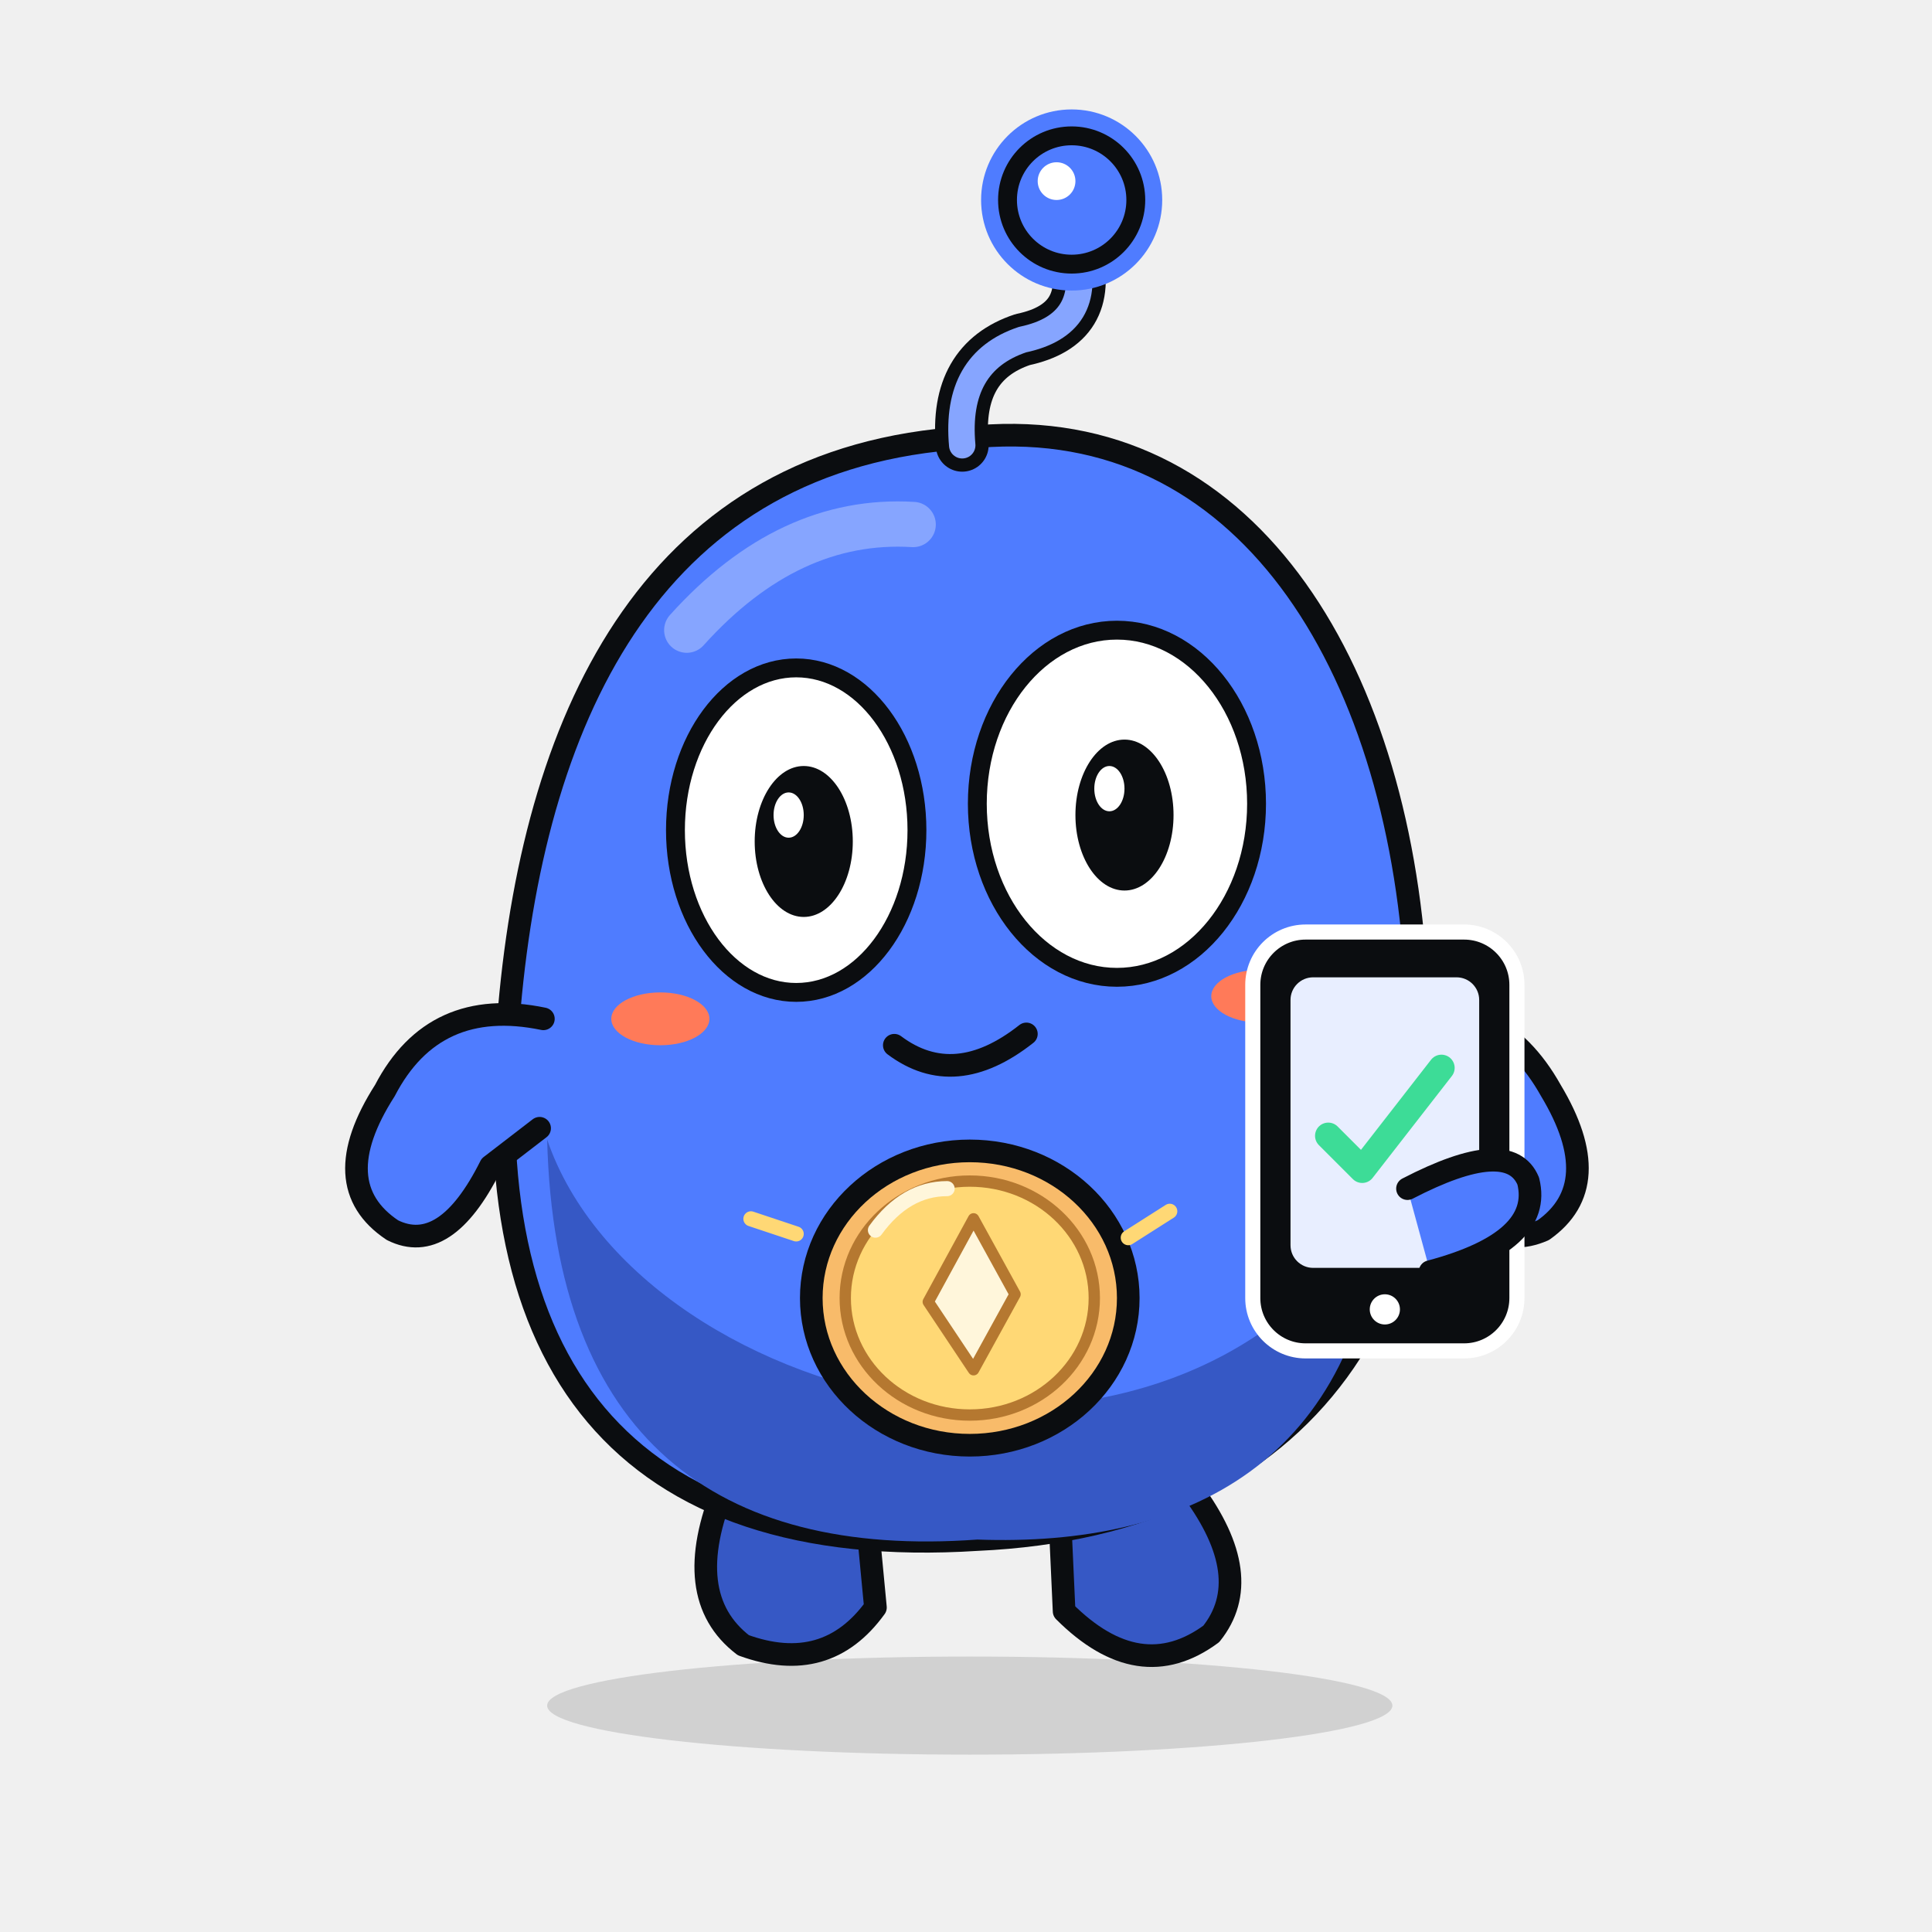
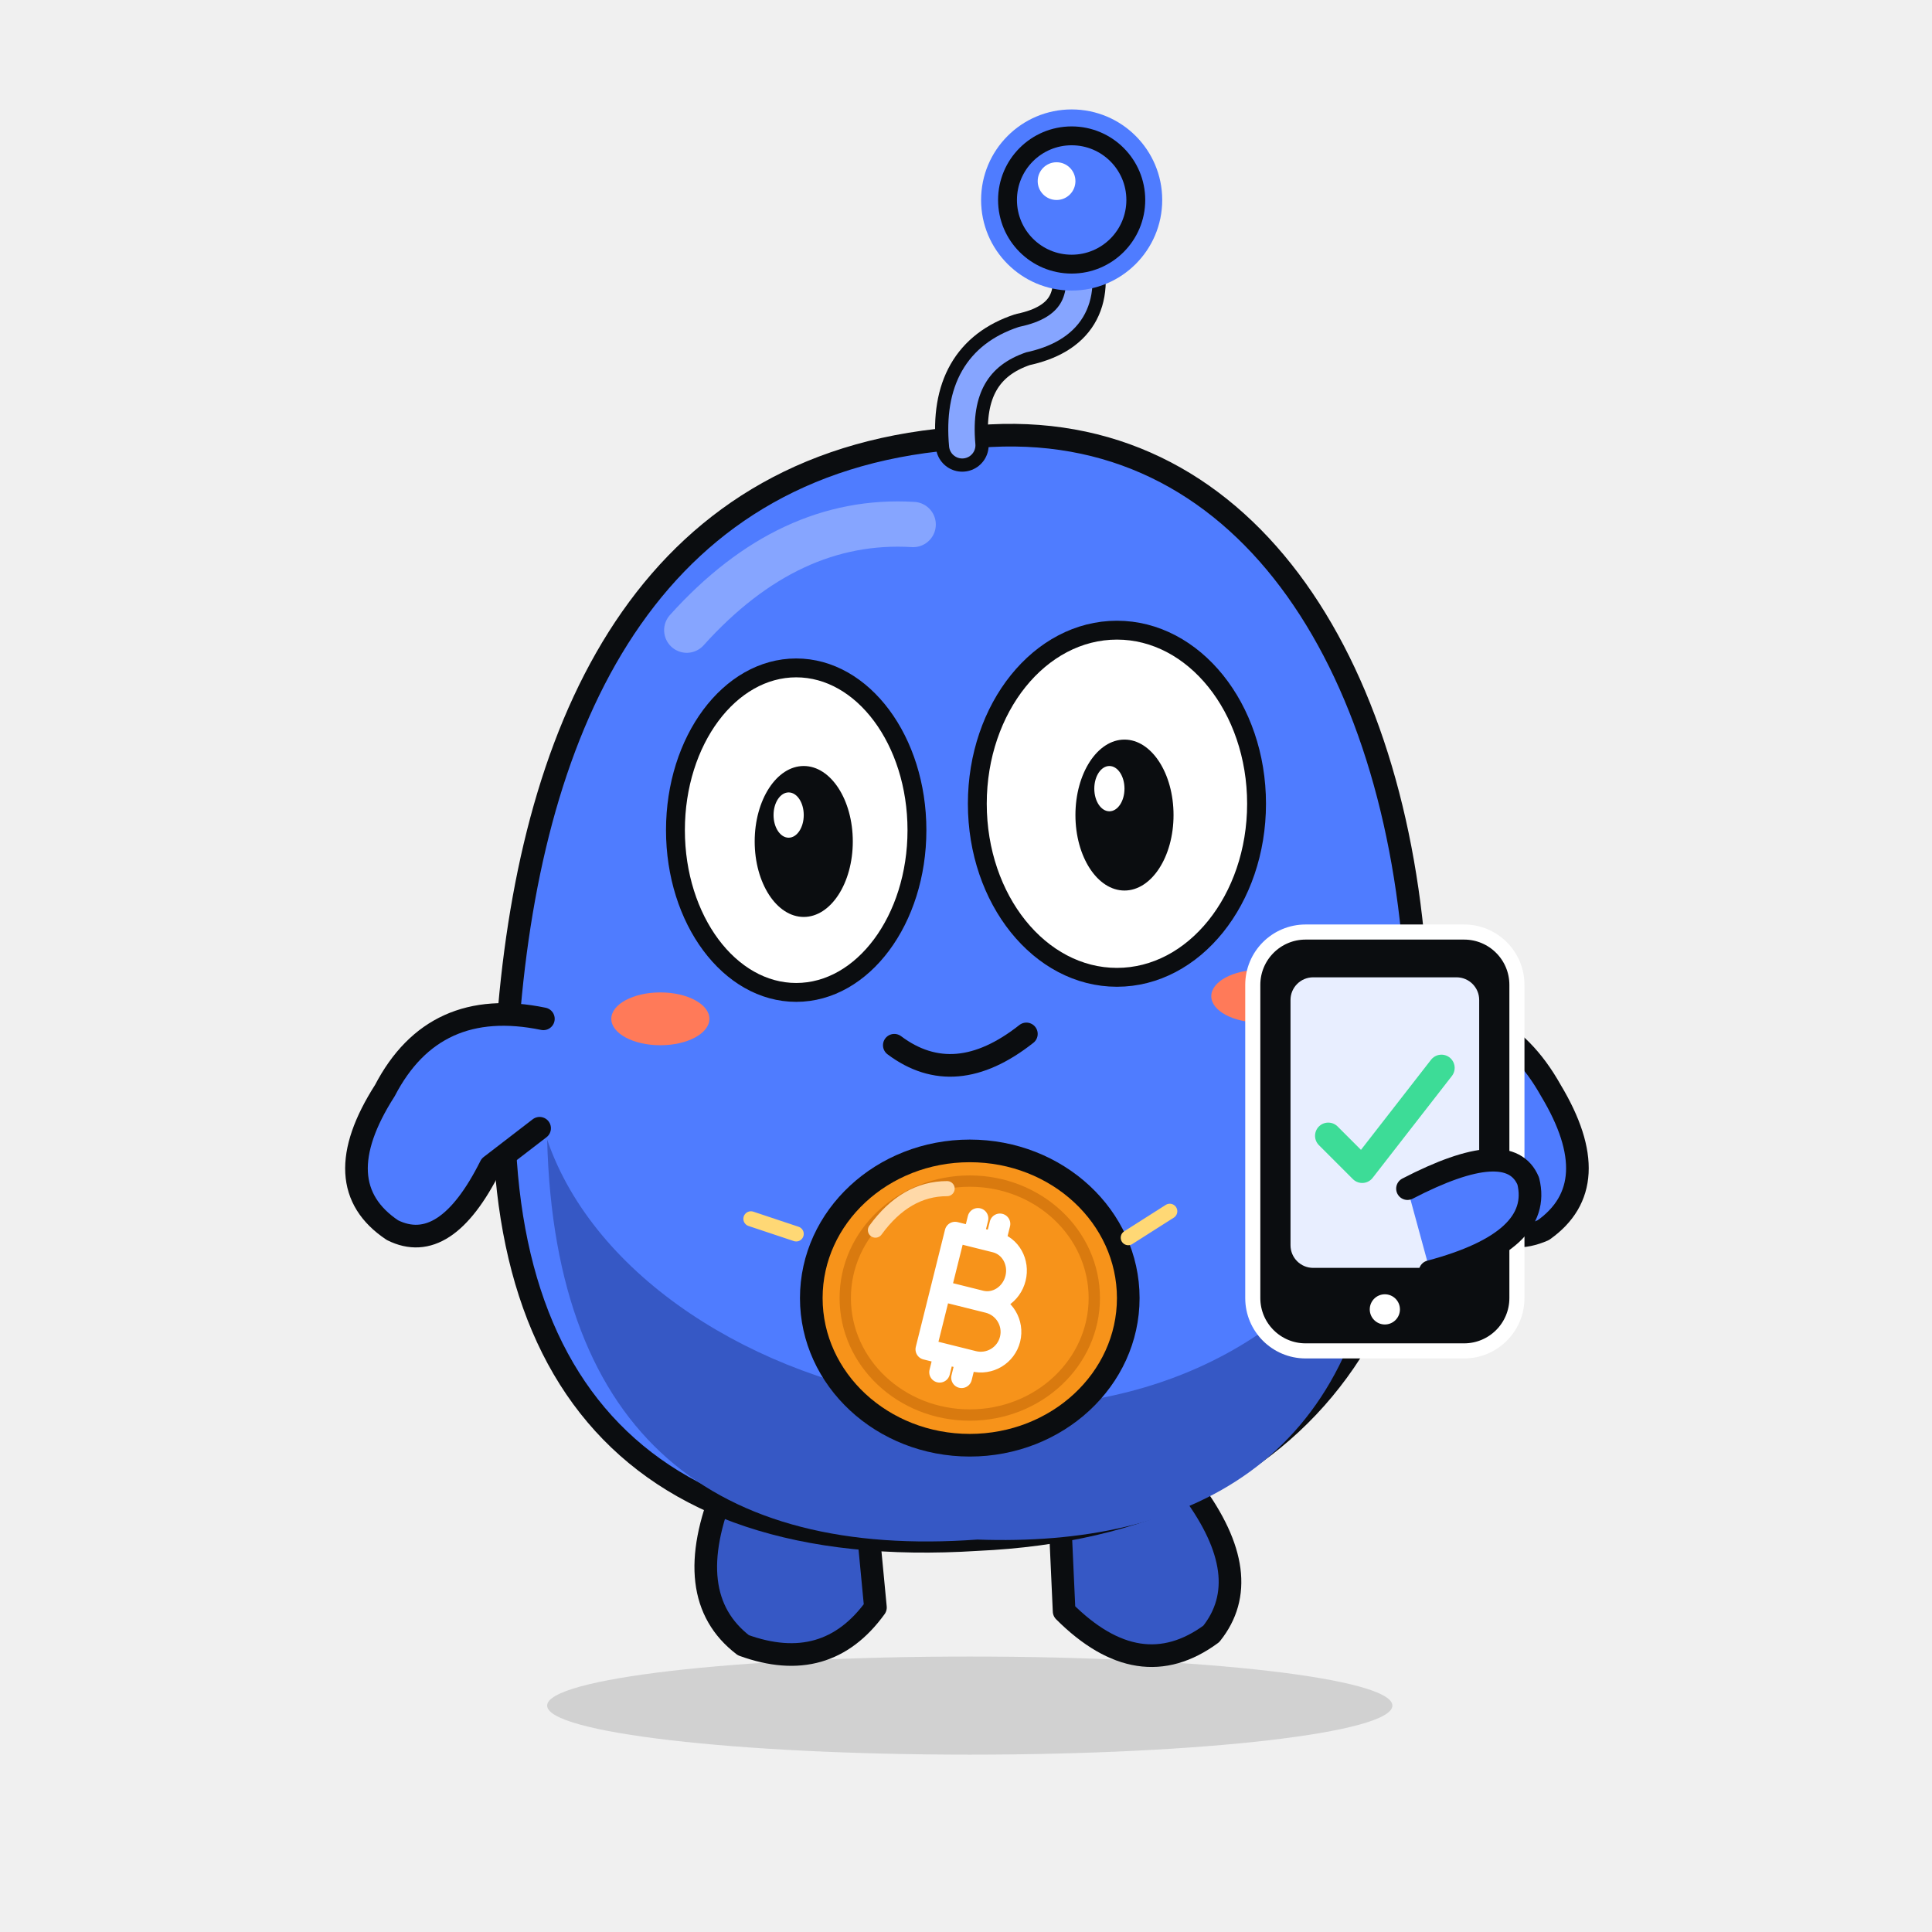
<svg xmlns="http://www.w3.org/2000/svg" viewBox="0 0 512 512" role="img" aria-labelledby="title desc">
  <g id="shadow" opacity=".14">
    <ellipse cx="257" cy="452" rx="112" ry="13" fill="#0b0d10" stroke="none" stroke-width="6" />
  </g>
  <g id="character">
    <g id="legs">
      <g id="leg-left">
        <path d="M192 394 Q180 423 197 436 Q219 444 232 426 L230 405" fill="#3658c5" stroke="#0b0d10" stroke-width="6" stroke-linecap="round" stroke-linejoin="round" />
      </g>
      <g id="leg-right">
        <path d="M281 405 L282 427 Q302 447 321 433 Q333 418 316 395" fill="#3658c5" stroke="#0b0d10" stroke-width="6" stroke-linecap="round" stroke-linejoin="round" />
      </g>
    </g>
    <g id="body">
      <path d="M256 116 C327 108 369 172 375 255 C387 344 347 404 259 408 C165 414 125 361 135 267 C142 188 174 121 256 116 Z" fill="#4f7cff" stroke="#0b0d10" stroke-width="6" stroke-linecap="round" stroke-linejoin="round" />
      <path d="M145 302 C170 375 315 409 366 318 C361 388 314 410 259 408 C190 413 147 381 145 302 Z" fill="#3658c5" stroke="none" stroke-width="0" stroke-linecap="round" stroke-linejoin="round" />
      <path d="M182 167 Q209 137 242 139" fill="none" stroke="#86a5ff" stroke-width="12" stroke-linecap="round" stroke-linejoin="round" />
    </g>
    <g id="antenna">
      <path d="M255 118 Q253 96 271 90 Q290 86 285 67" fill="none" stroke="#0b0d10" stroke-width="14" stroke-linecap="round" stroke-linejoin="round" />
      <path d="M255 118 Q253 96 271 90 Q290 86 285 67" fill="none" stroke="#86a5ff" stroke-width="7" stroke-linecap="round" stroke-linejoin="round" />
    </g>
    <g id="antenna-light">
      <ellipse cx="284" cy="53" rx="24" ry="24" fill="#4f7cff" stroke="none" stroke-width="6" />
      <ellipse cx="284" cy="53" rx="17" ry="17" fill="#4f7cff" stroke="#0b0d10" stroke-width="5" />
      <ellipse cx="280" cy="48" rx="5" ry="5" fill="#ffffff" stroke="none" stroke-width="6" />
    </g>
    <g id="eyes">
      <g id="eye-left">
        <ellipse cx="211" cy="220" rx="32" ry="43" fill="#ffffff" stroke="#0b0d10" stroke-width="5" />
        <ellipse cx="213" cy="223" rx="13" ry="20" fill="#0b0d10" stroke="none" stroke-width="6" />
        <ellipse cx="209" cy="216" rx="4" ry="6" fill="#ffffff" stroke="none" stroke-width="6" />
      </g>
      <g id="eye-right">
        <ellipse cx="296" cy="213" rx="37" ry="46" fill="#ffffff" stroke="#0b0d10" stroke-width="5" />
        <ellipse cx="298" cy="216" rx="13" ry="20" fill="#0b0d10" stroke="none" stroke-width="6" />
        <ellipse cx="294" cy="209" rx="4" ry="6" fill="#ffffff" stroke="none" stroke-width="6" />
      </g>
    </g>
    <g id="cheeks">
      <ellipse cx="175" cy="270" rx="13" ry="7" fill="#ff7a59" stroke="none" stroke-width="6" />
      <ellipse cx="334" cy="264" rx="13" ry="7" fill="#ff7a59" stroke="none" stroke-width="6" />
    </g>
    <g id="mouth">
      <path d="M237 277 Q253 289 272 274" fill="none" stroke="#0b0d10" stroke-width="6" stroke-linecap="round" stroke-linejoin="round" />
    </g>
    <g id="coin">
-       <ellipse cx="257" cy="344" rx="42" ry="39" fill="#f8bb6a" stroke="#0b0d10" stroke-width="6" />
-       <ellipse cx="257" cy="344" rx="33" ry="31" fill="#ffd875" stroke="#b57830" stroke-width="3" />
-       <path d="M258 323 L269 343 L258 363 L246 345 Z" fill="#fff6db" stroke="#b57830" stroke-width="3" stroke-linecap="round" stroke-linejoin="round" />
-       <path d="M232 326 Q240 315 251 315" fill="none" stroke="#fff6db" stroke-width="4" stroke-linecap="round" stroke-linejoin="round" />
+       <ellipse cx="257" cy="344" rx="42" ry="39" fill="#f7931a" stroke="#0b0d10" stroke-width="6" />
+       <ellipse cx="257" cy="344" rx="33" ry="31" fill="#f7931a" stroke="#d97a0f" stroke-width="3" />
+       <g transform="translate(257 344) rotate(14)">
+         <path d="M-8 -16 L-8 16 M-8 -16 H3 A7.5 8 0 0 1 3 0 H-8 M-8 0 H5 A8 8 0 0 1 5 16 H-8 M-3 -21 V-16 M3 -21 V-16 M-3 16 V21 M3 16 V21" fill="none" stroke="#ffffff" stroke-width="5.5" stroke-linecap="round" stroke-linejoin="round" />
+       </g>
+       <path d="M232 326 Q240 315 251 315" fill="none" stroke="#ffd9a8" stroke-width="4" stroke-linecap="round" stroke-linejoin="round" />
      <path d="M211 327 L199 323 M299 328 L310 321" fill="none" stroke="#ffd875" stroke-width="4" stroke-linecap="round" stroke-linejoin="round" />
    </g>
    <g id="arms">
      <g id="arm-left">
        <path d="M144 270 Q115 264 102 289 Q86 314 104 326 Q118 333 130 309 L143 299" fill="#4f7cff" stroke="#0b0d10" stroke-width="6" stroke-linecap="round" stroke-linejoin="round" />
      </g>
      <g id="arm-right">
        <path d="M370 269 Q397 264 411 289 Q426 314 409 326 Q393 333 383 309 L371 299" fill="#4f7cff" stroke="#0b0d10" stroke-width="6" stroke-linecap="round" stroke-linejoin="round" />
      </g>
    </g>
    <g id="props">
      <rect x="332" y="247" width="70" height="111" rx="14" fill="#0b0d10" stroke="#ffffff" stroke-width="4" />
      <rect x="342" y="259" width="50" height="77" rx="6" fill="#e8eeff" />
      <path d="M352 301 L361 310 L382 283" fill="none" stroke="#3ddc97" stroke-width="7" stroke-linecap="round" stroke-linejoin="round" />
      <ellipse cx="367" cy="347" rx="4" ry="4" fill="#ffffff" stroke="none" stroke-width="6" />
      <path d="M373 315 Q400 301 405 313 Q409 329 379 337" fill="#4f7cff" stroke="#0b0d10" stroke-width="6" stroke-linecap="round" stroke-linejoin="round" />
    </g>
    <g id="effects" />
  </g>
</svg>
